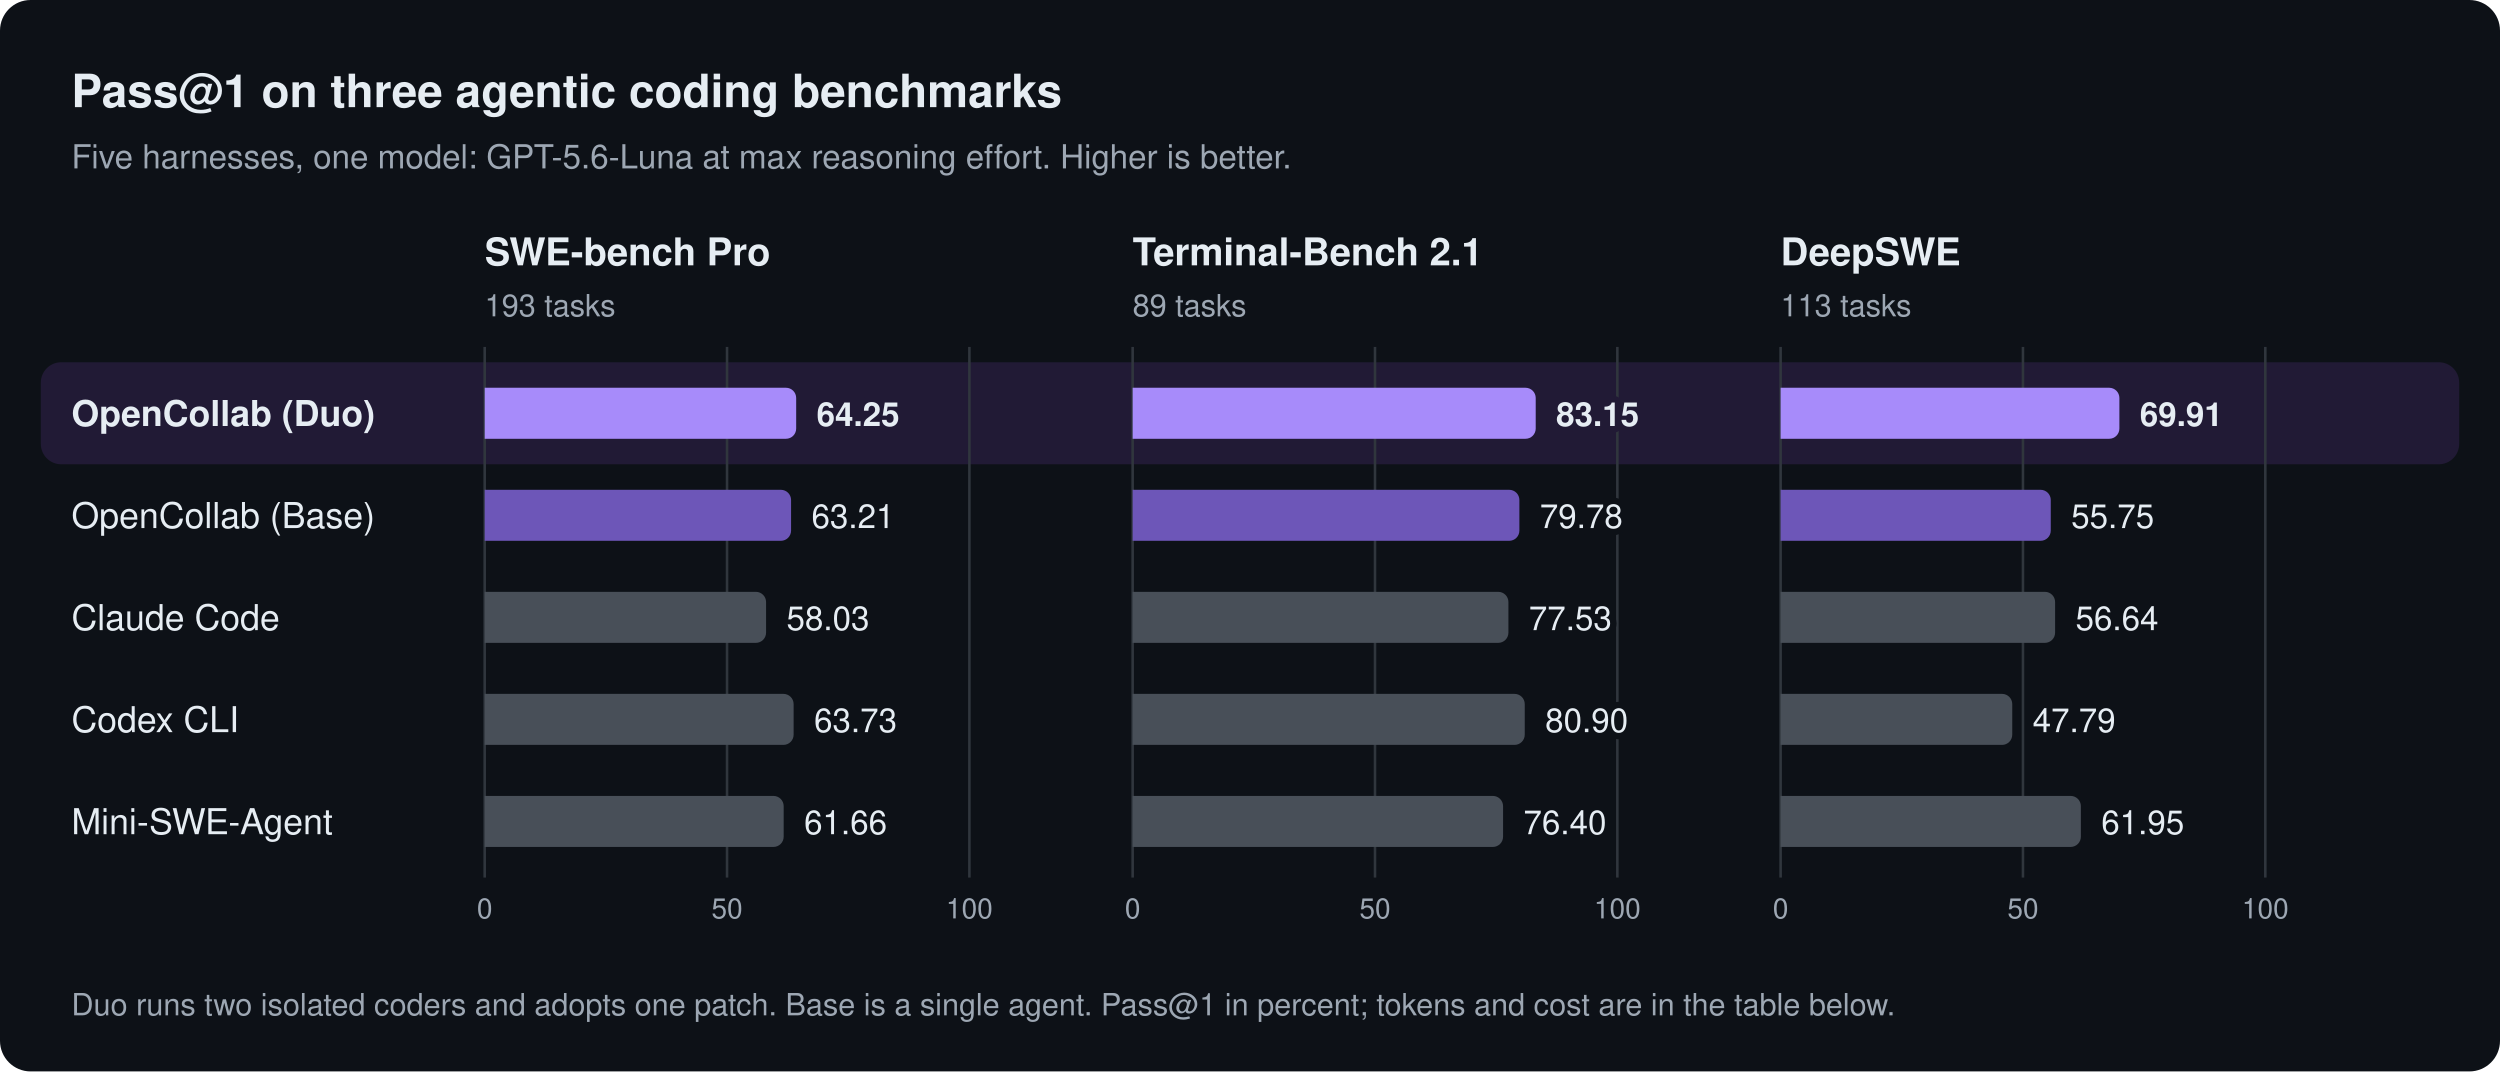
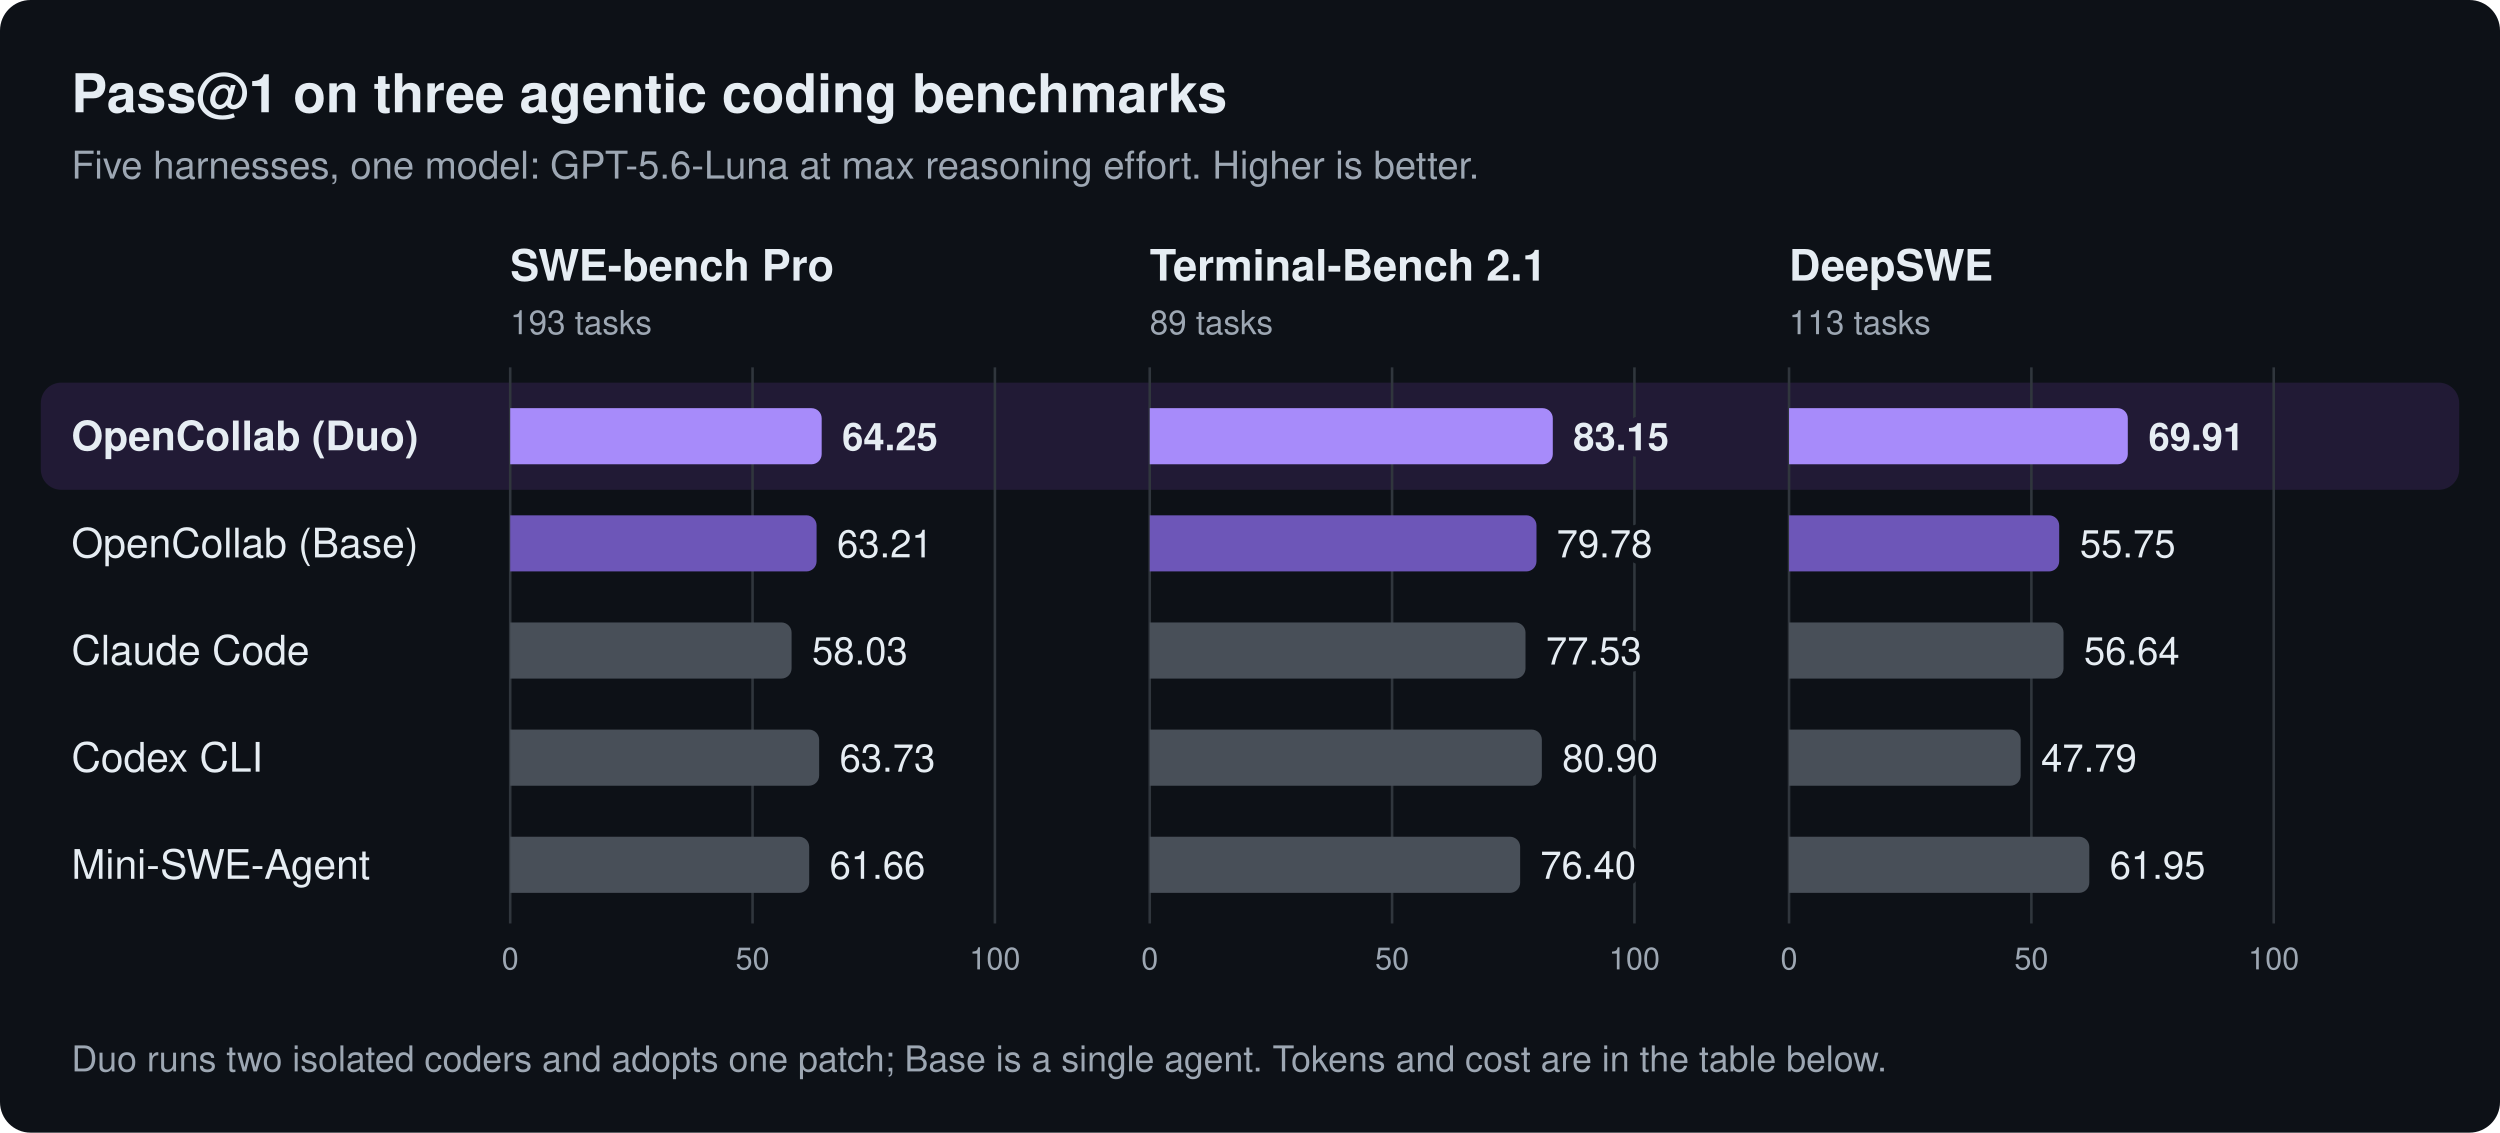
- <svg xmlns="http://www.w3.org/2000/svg" width="980" height="420" viewBox="0 0 980 420" role="img" aria-labelledby="title description">
-   <rect width="980" height="420" rx="12" fill="#0d1117" />
+ <svg xmlns="http://www.w3.org/2000/svg" width="980" height="444" viewBox="0 0 980 444" role="img" aria-labelledby="title description">
+   <rect width="980" height="444" rx="12" fill="#0d1117" />
  <g font-family="-apple-system, BlinkMacSystemFont, Segoe UI, Helvetica, Arial, Liberation Sans, sans-serif" fill="#e6edf3">
-     <text x="28" y="42" font-size="18" font-weight="600">Pass@1 on three agentic coding benchmarks</text>
-     <text x="28" y="66" font-size="13" fill="#9da7b3">Five harnesses, one model: GPT-5.6-Luna at max reasoning effort. Higher is better.</text>
-     <rect x="16" y="142" width="948" height="40" rx="8" fill="#211a35" />
-     <text x="190.0" y="104" font-size="15" font-weight="600">SWE-bench Pro</text>
-     <text x="190.0" y="124" font-size="12" fill="#9da7b3">193 tasks</text>
-     <path d="M190.0 136V344" stroke="#30363d" stroke-width="1" />
-     <text x="190.0" y="360" font-size="11" text-anchor="middle" fill="#9da7b3" style="font-variant-numeric: tabular-nums">0</text>
-     <path d="M285.0 136V344" stroke="#30363d" stroke-width="1" />
-     <text x="285.0" y="360" font-size="11" text-anchor="middle" fill="#9da7b3" style="font-variant-numeric: tabular-nums">50</text>
-     <path d="M380.0 136V344" stroke="#30363d" stroke-width="1" />
-     <text x="380.0" y="360" font-size="11" text-anchor="middle" fill="#9da7b3" style="font-variant-numeric: tabular-nums">100</text>
-     <text x="444.0" y="104" font-size="15" font-weight="600">Terminal-Bench 2.1</text>
-     <text x="444.0" y="124" font-size="12" fill="#9da7b3">89 tasks</text>
-     <path d="M444.0 136V344" stroke="#30363d" stroke-width="1" />
-     <text x="444.0" y="360" font-size="11" text-anchor="middle" fill="#9da7b3" style="font-variant-numeric: tabular-nums">0</text>
-     <path d="M539.0 136V344" stroke="#30363d" stroke-width="1" />
-     <text x="539.0" y="360" font-size="11" text-anchor="middle" fill="#9da7b3" style="font-variant-numeric: tabular-nums">50</text>
-     <path d="M634.0 136V344" stroke="#30363d" stroke-width="1" />
-     <text x="634.0" y="360" font-size="11" text-anchor="middle" fill="#9da7b3" style="font-variant-numeric: tabular-nums">100</text>
-     <text x="698.0" y="104" font-size="15" font-weight="600">DeepSWE</text>
-     <text x="698.0" y="124" font-size="12" fill="#9da7b3">113 tasks</text>
-     <path d="M698.0 136V344" stroke="#30363d" stroke-width="1" />
-     <text x="698.0" y="360" font-size="11" text-anchor="middle" fill="#9da7b3" style="font-variant-numeric: tabular-nums">0</text>
-     <path d="M793.0 136V344" stroke="#30363d" stroke-width="1" />
-     <text x="793.0" y="360" font-size="11" text-anchor="middle" fill="#9da7b3" style="font-variant-numeric: tabular-nums">50</text>
-     <path d="M888.0 136V344" stroke="#30363d" stroke-width="1" />
-     <text x="888.0" y="360" font-size="11" text-anchor="middle" fill="#9da7b3" style="font-variant-numeric: tabular-nums">100</text>
-     <text x="28" y="167.0" font-size="14" font-weight="600">OpenCollab (Duo)</text>
-     <path d="M190.0 152.0h118.1a4 4 0 0 1 4 4v12.0a4 4 0 0 1 -4 4h-118.1z" fill="#a78bfa" />
-     <text x="320.1" y="167.0" font-size="13" font-weight="600" stroke="#211a35" stroke-width="5" stroke-linejoin="round" paint-order="stroke">64.25</text>
-     <path d="M444.0 152.0h154.0a4 4 0 0 1 4 4v12.0a4 4 0 0 1 -4 4h-154.0z" fill="#a78bfa" />
-     <text x="610.0" y="167.0" font-size="13" font-weight="600" stroke="#211a35" stroke-width="5" stroke-linejoin="round" paint-order="stroke">83.15</text>
-     <path d="M698.0 152.0h128.8a4 4 0 0 1 4 4v12.0a4 4 0 0 1 -4 4h-128.8z" fill="#a78bfa" />
-     <text x="838.8" y="167.0" font-size="13" font-weight="600" stroke="#211a35" stroke-width="5" stroke-linejoin="round" paint-order="stroke">69.91</text>
-     <text x="28" y="207.0" font-size="14">OpenCollab (Base)</text>
-     <path d="M190.0 192.0h116.1a4 4 0 0 1 4 4v12.0a4 4 0 0 1 -4 4h-116.1z" fill="#6d56b8" />
-     <text x="318.1" y="207.0" font-size="13" stroke="#0d1117" stroke-width="5" stroke-linejoin="round" paint-order="stroke">63.21</text>
-     <path d="M444.0 192.0h147.6a4 4 0 0 1 4 4v12.0a4 4 0 0 1 -4 4h-147.6z" fill="#6d56b8" />
-     <text x="603.6" y="207.0" font-size="13" stroke="#0d1117" stroke-width="5" stroke-linejoin="round" paint-order="stroke">79.78</text>
-     <path d="M698.0 192.0h101.9a4 4 0 0 1 4 4v12.0a4 4 0 0 1 -4 4h-101.9z" fill="#6d56b8" />
-     <text x="811.9" y="207.0" font-size="13" stroke="#0d1117" stroke-width="5" stroke-linejoin="round" paint-order="stroke">55.75</text>
-     <text x="28" y="247.0" font-size="14">Claude Code</text>
-     <path d="M190.0 232.0h106.3a4 4 0 0 1 4 4v12.0a4 4 0 0 1 -4 4h-106.3z" fill="#484f58" />
-     <text x="308.3" y="247.0" font-size="13" stroke="#0d1117" stroke-width="5" stroke-linejoin="round" paint-order="stroke">58.03</text>
-     <path d="M444.0 232.0h143.3a4 4 0 0 1 4 4v12.0a4 4 0 0 1 -4 4h-143.3z" fill="#484f58" />
-     <text x="599.3" y="247.0" font-size="13" stroke="#0d1117" stroke-width="5" stroke-linejoin="round" paint-order="stroke">77.53</text>
-     <path d="M698.0 232.0h103.6a4 4 0 0 1 4 4v12.0a4 4 0 0 1 -4 4h-103.6z" fill="#484f58" />
-     <text x="813.6" y="247.0" font-size="13" stroke="#0d1117" stroke-width="5" stroke-linejoin="round" paint-order="stroke">56.64</text>
-     <text x="28" y="287.0" font-size="14">Codex CLI</text>
-     <path d="M190.0 272.0h117.1a4 4 0 0 1 4 4v12.0a4 4 0 0 1 -4 4h-117.1z" fill="#484f58" />
-     <text x="319.1" y="287.0" font-size="13" stroke="#0d1117" stroke-width="5" stroke-linejoin="round" paint-order="stroke">63.73</text>
-     <path d="M444.0 272.0h149.7a4 4 0 0 1 4 4v12.0a4 4 0 0 1 -4 4h-149.7z" fill="#484f58" />
-     <text x="605.7" y="287.0" font-size="13" stroke="#0d1117" stroke-width="5" stroke-linejoin="round" paint-order="stroke">80.90</text>
-     <path d="M698.0 272.0h86.8a4 4 0 0 1 4 4v12.0a4 4 0 0 1 -4 4h-86.8z" fill="#484f58" />
-     <text x="796.8" y="287.0" font-size="13" stroke="#0d1117" stroke-width="5" stroke-linejoin="round" paint-order="stroke">47.79</text>
-     <text x="28" y="327.0" font-size="14">Mini-SWE-Agent</text>
-     <path d="M190.0 312.0h113.2a4 4 0 0 1 4 4v12.0a4 4 0 0 1 -4 4h-113.2z" fill="#484f58" />
-     <text x="315.2" y="327.0" font-size="13" stroke="#0d1117" stroke-width="5" stroke-linejoin="round" paint-order="stroke">61.66</text>
-     <path d="M444.0 312.0h141.2a4 4 0 0 1 4 4v12.0a4 4 0 0 1 -4 4h-141.2z" fill="#484f58" />
-     <text x="597.2" y="327.0" font-size="13" stroke="#0d1117" stroke-width="5" stroke-linejoin="round" paint-order="stroke">76.40</text>
-     <path d="M698.0 312.0h113.7a4 4 0 0 1 4 4v12.0a4 4 0 0 1 -4 4h-113.7z" fill="#484f58" />
-     <text x="823.7" y="327.0" font-size="13" stroke="#0d1117" stroke-width="5" stroke-linejoin="round" paint-order="stroke">61.95</text>
-     <text x="28" y="398" font-size="12" fill="#9da7b3">Duo runs two isolated coders and adopts one patch. Base is a single agent. Pass@1 in percent; tokens and cost are in the table below.</text>
+     <text x="28" y="44" font-size="21" font-weight="600">Pass@1 on three agentic coding benchmarks</text>
+     <text x="28" y="70" font-size="15" fill="#9da7b3">Five harnesses, one model: GPT-5.6-Luna at max reasoning effort. Higher is better.</text>
+     <rect x="16" y="150" width="948" height="42" rx="8" fill="#211a35" />
+     <text x="200.0" y="110" font-size="17" font-weight="600">SWE-bench Pro</text>
+     <text x="200.0" y="131" font-size="13" fill="#9da7b3">193 tasks</text>
+     <path d="M200.0 144V362" stroke="#30363d" stroke-width="1" />
+     <text x="200.0" y="380" font-size="12" text-anchor="middle" fill="#9da7b3" style="font-variant-numeric: tabular-nums">0</text>
+     <path d="M295.0 144V362" stroke="#30363d" stroke-width="1" />
+     <text x="295.0" y="380" font-size="12" text-anchor="middle" fill="#9da7b3" style="font-variant-numeric: tabular-nums">50</text>
+     <path d="M390.0 144V362" stroke="#30363d" stroke-width="1" />
+     <text x="390.0" y="380" font-size="12" text-anchor="middle" fill="#9da7b3" style="font-variant-numeric: tabular-nums">100</text>
+     <text x="450.7" y="110" font-size="17" font-weight="600">Terminal-Bench 2.1</text>
+     <text x="450.7" y="131" font-size="13" fill="#9da7b3">89 tasks</text>
+     <path d="M450.7 144V362" stroke="#30363d" stroke-width="1" />
+     <text x="450.7" y="380" font-size="12" text-anchor="middle" fill="#9da7b3" style="font-variant-numeric: tabular-nums">0</text>
+     <path d="M545.7 144V362" stroke="#30363d" stroke-width="1" />
+     <text x="545.7" y="380" font-size="12" text-anchor="middle" fill="#9da7b3" style="font-variant-numeric: tabular-nums">50</text>
+     <path d="M640.7 144V362" stroke="#30363d" stroke-width="1" />
+     <text x="640.7" y="380" font-size="12" text-anchor="middle" fill="#9da7b3" style="font-variant-numeric: tabular-nums">100</text>
+     <text x="701.3" y="110" font-size="17" font-weight="600">DeepSWE</text>
+     <text x="701.3" y="131" font-size="13" fill="#9da7b3">113 tasks</text>
+     <path d="M701.3 144V362" stroke="#30363d" stroke-width="1" />
+     <text x="701.3" y="380" font-size="12" text-anchor="middle" fill="#9da7b3" style="font-variant-numeric: tabular-nums">0</text>
+     <path d="M796.3 144V362" stroke="#30363d" stroke-width="1" />
+     <text x="796.3" y="380" font-size="12" text-anchor="middle" fill="#9da7b3" style="font-variant-numeric: tabular-nums">50</text>
+     <path d="M891.3 144V362" stroke="#30363d" stroke-width="1" />
+     <text x="891.3" y="380" font-size="12" text-anchor="middle" fill="#9da7b3" style="font-variant-numeric: tabular-nums">100</text>
+     <text x="28" y="176.5" font-size="16" font-weight="600">OpenCollab (Duo)</text>
+     <path d="M200.0 160.0h118.1a4 4 0 0 1 4 4v14.0a4 4 0 0 1 -4 4h-118.1z" fill="#a78bfa" />
+     <text x="330.1" y="176.5" font-size="15" font-weight="600" stroke="#211a35" stroke-width="5" stroke-linejoin="round" paint-order="stroke">64.25</text>
+     <path d="M450.7 160.0h154.0a4 4 0 0 1 4 4v14.0a4 4 0 0 1 -4 4h-154.0z" fill="#a78bfa" />
+     <text x="616.7" y="176.5" font-size="15" font-weight="600" stroke="#211a35" stroke-width="5" stroke-linejoin="round" paint-order="stroke">83.15</text>
+     <path d="M701.3 160.0h128.8a4 4 0 0 1 4 4v14.0a4 4 0 0 1 -4 4h-128.8z" fill="#a78bfa" />
+     <text x="842.2" y="176.5" font-size="15" font-weight="600" stroke="#211a35" stroke-width="5" stroke-linejoin="round" paint-order="stroke">69.91</text>
+     <text x="28" y="218.5" font-size="16">OpenCollab (Base)</text>
+     <path d="M200.0 202.0h116.1a4 4 0 0 1 4 4v14.0a4 4 0 0 1 -4 4h-116.1z" fill="#6d56b8" />
+     <text x="328.1" y="218.5" font-size="15" stroke="#0d1117" stroke-width="5" stroke-linejoin="round" paint-order="stroke">63.21</text>
+     <path d="M450.7 202.0h147.6a4 4 0 0 1 4 4v14.0a4 4 0 0 1 -4 4h-147.6z" fill="#6d56b8" />
+     <text x="610.2" y="218.5" font-size="15" stroke="#0d1117" stroke-width="5" stroke-linejoin="round" paint-order="stroke">79.78</text>
+     <path d="M701.3 202.0h101.9a4 4 0 0 1 4 4v14.0a4 4 0 0 1 -4 4h-101.9z" fill="#6d56b8" />
+     <text x="815.3" y="218.5" font-size="15" stroke="#0d1117" stroke-width="5" stroke-linejoin="round" paint-order="stroke">55.75</text>
+     <text x="28" y="260.5" font-size="16">Claude Code</text>
+     <path d="M200.0 244.0h106.3a4 4 0 0 1 4 4v14.0a4 4 0 0 1 -4 4h-106.3z" fill="#484f58" />
+     <text x="318.3" y="260.5" font-size="15" stroke="#0d1117" stroke-width="5" stroke-linejoin="round" paint-order="stroke">58.03</text>
+     <path d="M450.7 244.0h143.3a4 4 0 0 1 4 4v14.0a4 4 0 0 1 -4 4h-143.3z" fill="#484f58" />
+     <text x="606.0" y="260.5" font-size="15" stroke="#0d1117" stroke-width="5" stroke-linejoin="round" paint-order="stroke">77.53</text>
+     <path d="M701.3 244.0h103.6a4 4 0 0 1 4 4v14.0a4 4 0 0 1 -4 4h-103.6z" fill="#484f58" />
+     <text x="816.9" y="260.5" font-size="15" stroke="#0d1117" stroke-width="5" stroke-linejoin="round" paint-order="stroke">56.64</text>
+     <text x="28" y="302.5" font-size="16">Codex CLI</text>
+     <path d="M200.0 286.0h117.1a4 4 0 0 1 4 4v14.0a4 4 0 0 1 -4 4h-117.1z" fill="#484f58" />
+     <text x="329.1" y="302.5" font-size="15" stroke="#0d1117" stroke-width="5" stroke-linejoin="round" paint-order="stroke">63.73</text>
+     <path d="M450.7 286.0h149.7a4 4 0 0 1 4 4v14.0a4 4 0 0 1 -4 4h-149.7z" fill="#484f58" />
+     <text x="612.4" y="302.5" font-size="15" stroke="#0d1117" stroke-width="5" stroke-linejoin="round" paint-order="stroke">80.90</text>
+     <path d="M701.3 286.0h86.8a4 4 0 0 1 4 4v14.0a4 4 0 0 1 -4 4h-86.8z" fill="#484f58" />
+     <text x="800.1" y="302.5" font-size="15" stroke="#0d1117" stroke-width="5" stroke-linejoin="round" paint-order="stroke">47.79</text>
+     <text x="28" y="344.5" font-size="16">Mini-SWE-Agent</text>
+     <path d="M200.0 328.0h113.2a4 4 0 0 1 4 4v14.0a4 4 0 0 1 -4 4h-113.2z" fill="#484f58" />
+     <text x="325.2" y="344.5" font-size="15" stroke="#0d1117" stroke-width="5" stroke-linejoin="round" paint-order="stroke">61.66</text>
+     <path d="M450.7 328.0h141.2a4 4 0 0 1 4 4v14.0a4 4 0 0 1 -4 4h-141.2z" fill="#484f58" />
+     <text x="603.8" y="344.5" font-size="15" stroke="#0d1117" stroke-width="5" stroke-linejoin="round" paint-order="stroke">76.40</text>
+     <path d="M701.3 328.0h113.7a4 4 0 0 1 4 4v14.0a4 4 0 0 1 -4 4h-113.7z" fill="#484f58" />
+     <text x="827.0" y="344.5" font-size="15" stroke="#0d1117" stroke-width="5" stroke-linejoin="round" paint-order="stroke">61.95</text>
+     <text x="28" y="420" font-size="14" fill="#9da7b3">Duo runs two isolated coders and adopts one patch; Base is a single agent. Tokens and cost are in the table below.</text>
  </g>
</svg>
